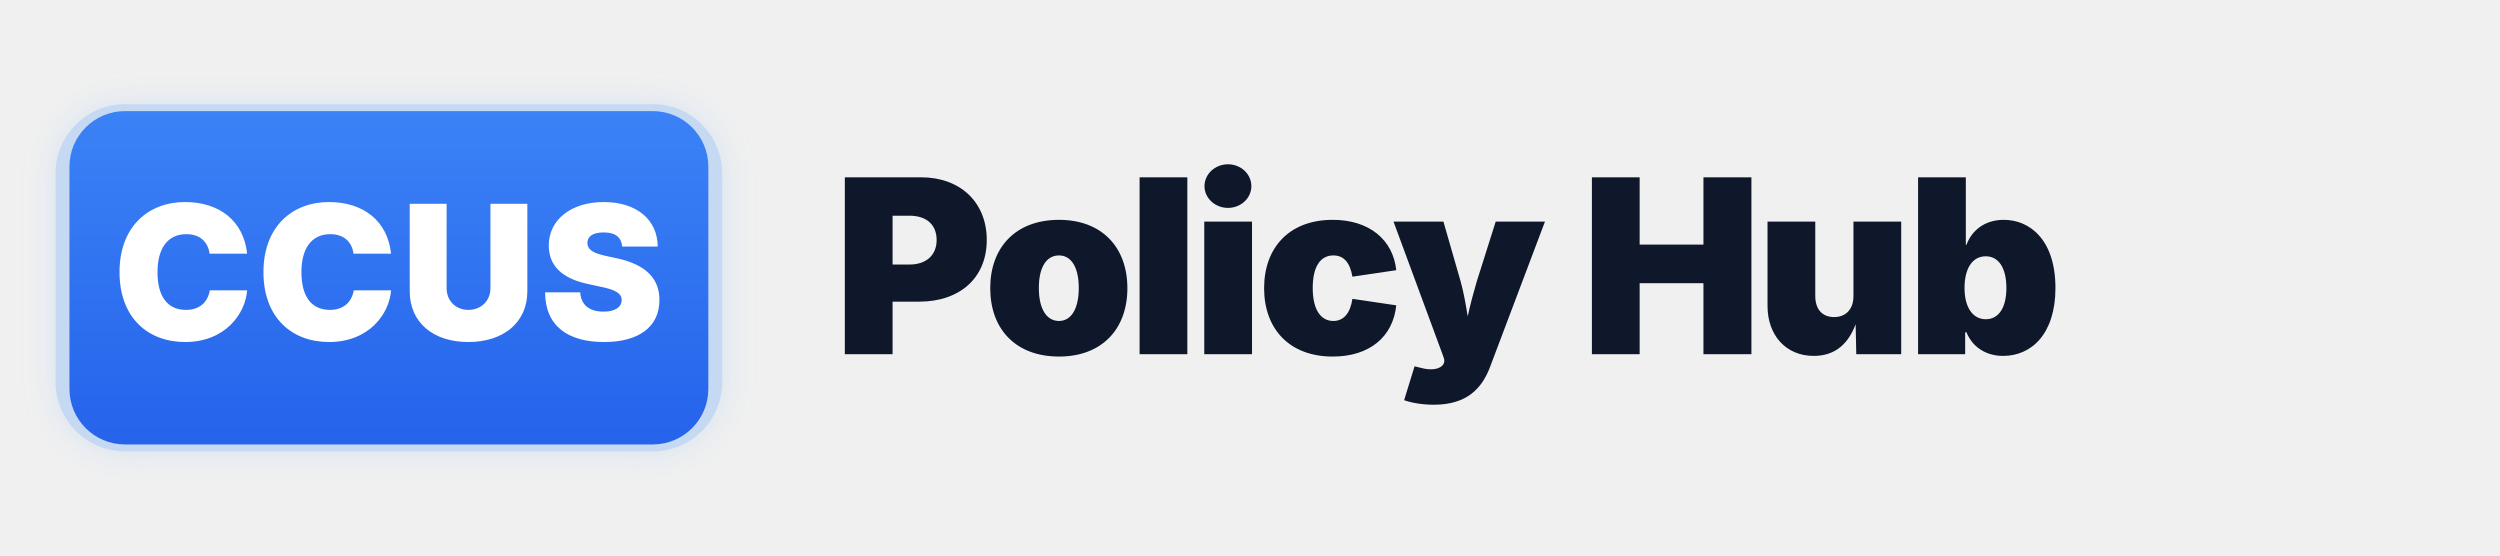
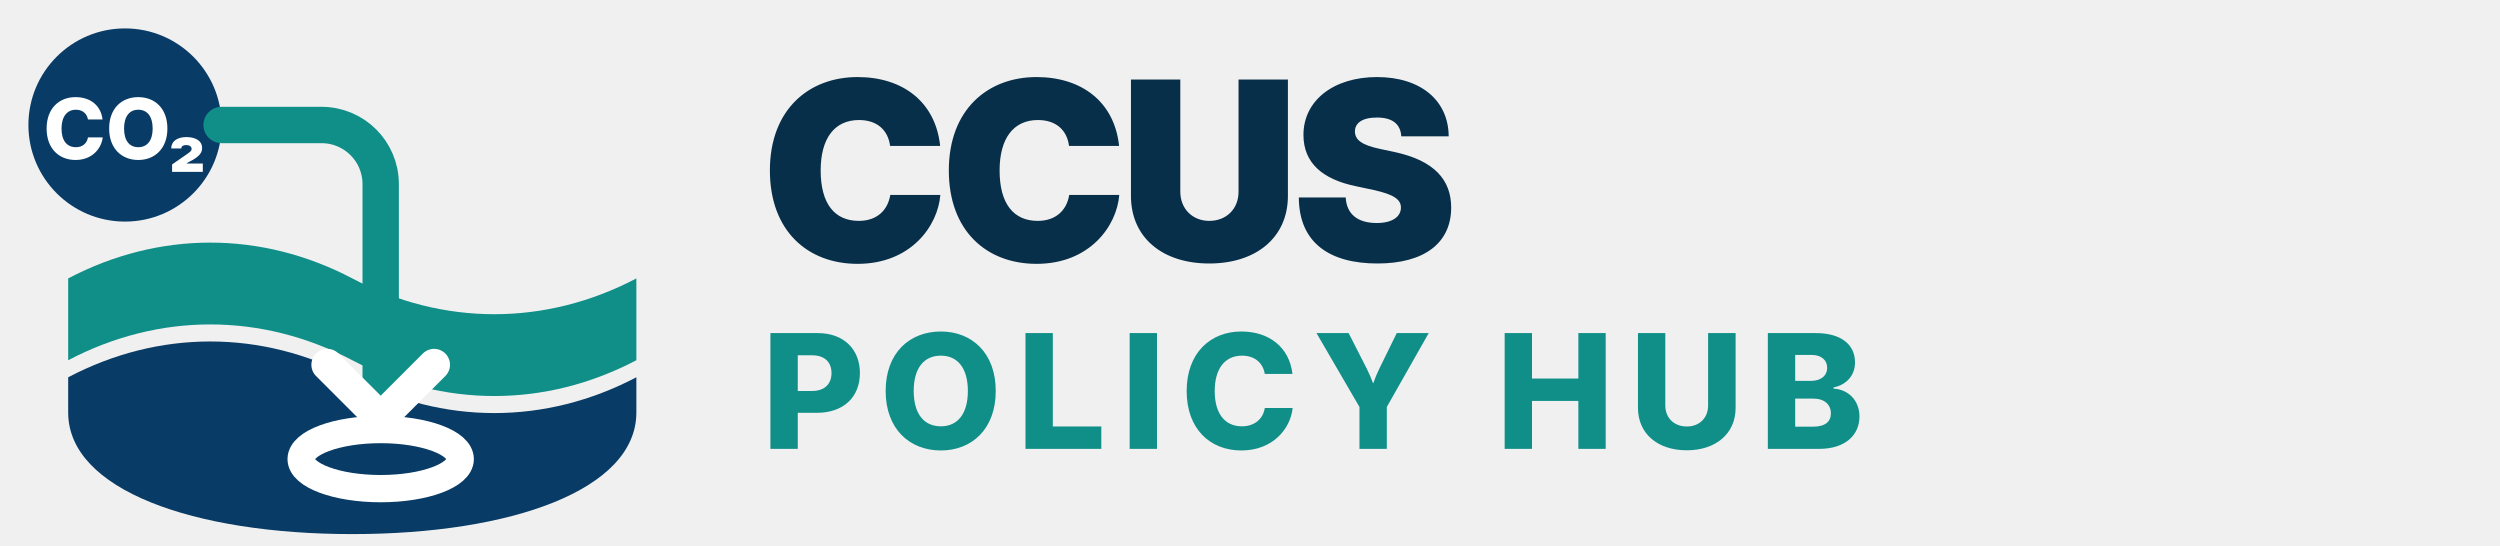
- <svg xmlns="http://www.w3.org/2000/svg" viewBox="0 0 180 40" aria-labelledby="logoTitle logoDesc" role="img">
-   <defs>
-     <linearGradient id="badgeGradient" x1="0%" y1="0%" x2="0%" y2="100%">
-       <stop offset="0%" style="stop-color:#3b82f6;stop-opacity:1" />
-       <stop offset="100%" style="stop-color:#2563eb;stop-opacity:1" />
-     </linearGradient>
-     <filter id="glow" x="-30%" y="-30%" width="160%" height="160%">
-       <feGaussianBlur stdDeviation="1.2" result="blur" />
-       <feFlood flood-color="#60a5fa" flood-opacity="0.6" result="glowColor" />
-       <feComposite in="glowColor" in2="blur" operator="in" result="softGlow" />
-       <feMerge>
-         <feMergeNode in="softGlow" />
-         <feMergeNode in="SourceGraphic" />
-       </feMerge>
-     </filter>
-     <style>
-       @keyframes pulseGlow {
-         0%, 100% { opacity: 0.3; transform: scale(1); }
-         50% { opacity: 0.6; transform: scale(1.08); }
-       }
-       .pulse-layer {
-         animation: pulseGlow 3s ease-in-out infinite;
-         transform-origin: 27px 20px;
-       }
-       .logo-text {
-         fill: #0f172a; /* Slate 900 default */
-       }
-       @media (prefers-color-scheme: dark) {
-         .logo-text {
-           fill: #f8fafc; /* Slate 50 for dark mode */
-         }
-       }
-     </style>
-   </defs>
-   <rect class="pulse-layer" x="4" y="7.5" width="48" height="25" rx="5" fill="#60a5fa" opacity="0.3" filter="url(#glow)" />
-   <g>
-     <rect x="5" y="8" width="46" height="24" rx="4" fill="url(#badgeGradient)" />
-     <text x="28" y="24.5" text-anchor="middle" font-family="Inter, system-ui, -apple-system, sans-serif" font-size="13.5" font-weight="900" fill="white" style="letter-spacing: 0.02em;">CCUS</text>
+ <svg xmlns="http://www.w3.org/2000/svg" viewBox="0 0 220 48" role="img" aria-labelledby="logoTitle logoDesc">
+   <style>
+     .word-primary { fill: #082f49; }
+     .word-secondary { fill: #0f8f88; }
+     @media (prefers-color-scheme: dark) {
+       .word-primary { fill: #f8fafc; }
+       .word-secondary { fill: #5eead4; }
+     }
+   </style>
+   <g transform="translate(1 1)">
+     <path d="M5 23.5c8-4.2 17-4.2 25 0s17 4.2 25 0v7.2c-8 4.2-17 4.2-25 0s-17-4.2-25 0z" fill="#0f8f88" />
+     <path d="M5 32.2c8-4.2 17-4.2 25 0s17 4.2 25 0v3.1C55 42.1 44 46 30 46S5 42.1 5 35.3z" fill="#083b66" />
+     <circle cx="10" cy="10" r="8.5" fill="#083b66" />
+     <text x="10" y="13" text-anchor="middle" font-family="Inter, system-ui, sans-serif" font-size="7.4" font-weight="800" fill="#fff">CO₂</text>
+     <path d="M18.5 10h8.8a5.2 5.2 0 0 1 5.2 5.2v18.3" fill="none" stroke="#0f8f88" stroke-width="3.2" stroke-linecap="round" stroke-linejoin="round" />
+     <path d="m27.8 31.1 4.7 4.7 4.7-4.7" fill="none" stroke="#fff" stroke-width="2.8" stroke-linecap="round" stroke-linejoin="round" />
+     <ellipse cx="32.5" cy="39.4" rx="7" ry="2.6" fill="none" stroke="#fff" stroke-width="2.4" />
  </g>
-   <text x="60" y="25.5" class="logo-text" font-family="Inter, system-ui, -apple-system, sans-serif" font-size="17.5" font-weight="900" style="letter-spacing: -0.03em;">Policy Hub</text>
+   <text x="67" y="23" class="word-primary" font-family="Inter, system-ui, -apple-system, sans-serif" font-size="22" font-weight="850" letter-spacing="-0.7">CCUS</text>
+   <text x="67" y="39.5" class="word-secondary" font-family="Inter, system-ui, -apple-system, sans-serif" font-size="14" font-weight="800" letter-spacing="1.25">POLICY HUB</text>
</svg>
